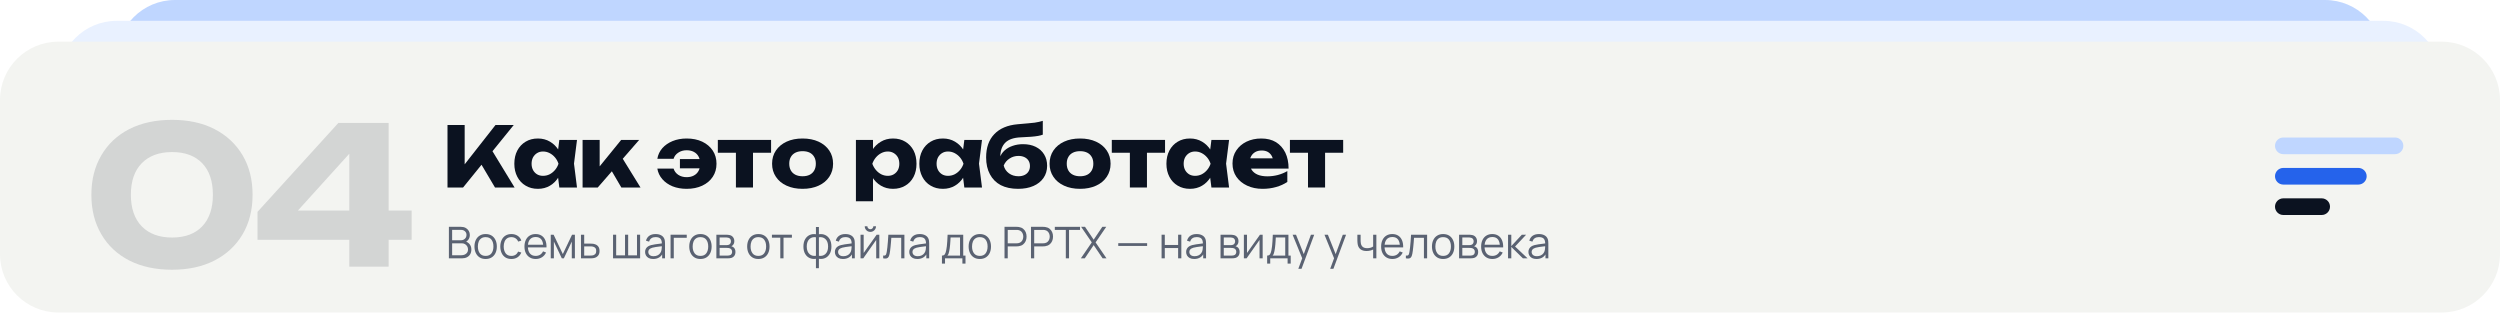
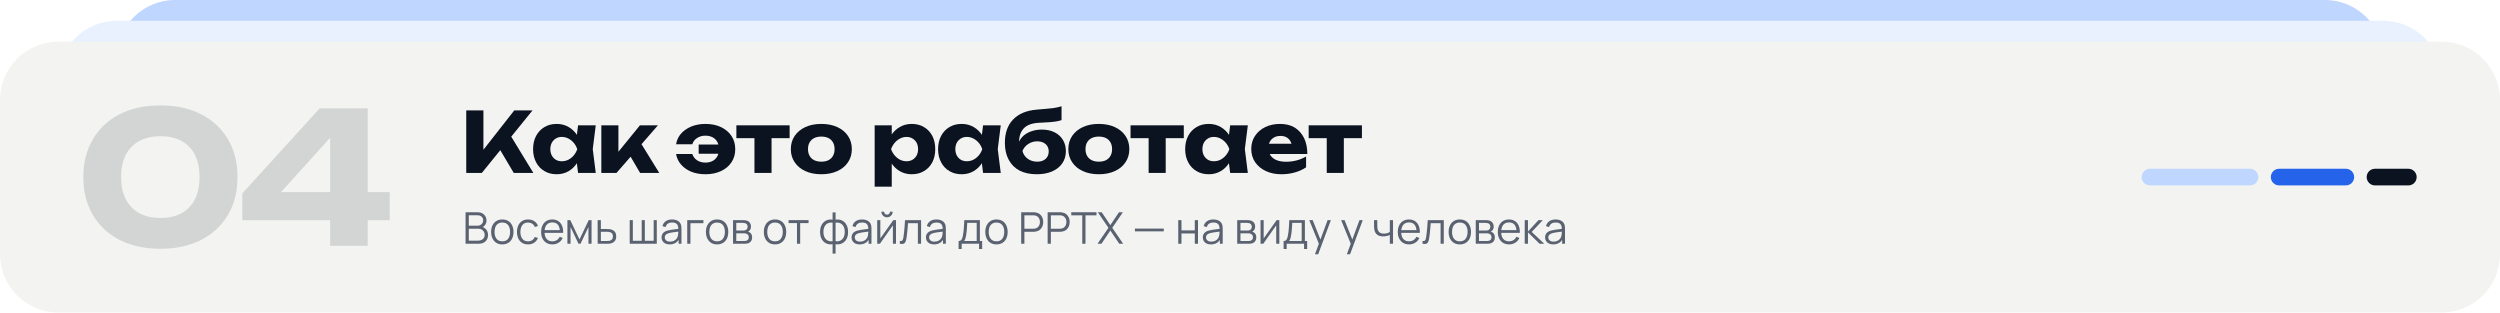
<svg xmlns="http://www.w3.org/2000/svg" width="1200" height="150" viewBox="0 0 1200 150" role="img" aria-labelledby="t d">
  <defs>
    <linearGradient id="cta" x1="0" y1="0" x2="1" y2="0.35">
      <stop offset="0" stop-color="#1D4ED8" />
      <stop offset=".45" stop-color="#2563EB" />
      <stop offset="1.4" stop-color="#38BDF8" />
    </linearGradient>
    <path id="U-zero" d="M463 -16Q335 -16 240 32Q145 81 94 169Q42 257 42 375Q42 493 94 581Q145 669 240 718Q335 766 463 766Q590 766 684 718Q779 669 831 581Q883 493 883 375Q883 257 831 169Q779 81 684 32Q590 -16 463 -16ZM463 152Q564 152 620 210Q676 269 676 375Q676 482 620 540Q564 598 463 598Q362 598 305 540Q248 482 248 375Q248 269 305 210Q362 152 463 152Z" />
    <path id="U-four" d="M708 750V0H503V659H566L176 228L175 293H828V140H24V286L446 750Z" />
    <path id="U-uni041A" d="M70 0V750H276V165L221 208L646 750H865L257 0ZM428 358 580 484 875 0H640Z" />
    <path id="U-uni0430" d="M572 0 546 206 573 285 546 364 572 571H784L748 286L784 0ZM620 285Q606 195 564 127Q523 59 460 22Q396 -16 315 -16Q231 -16 168 22Q104 59 68 128Q32 196 32 285Q32 376 68 444Q104 512 168 550Q231 588 315 588Q396 588 460 550Q523 513 565 446Q607 378 620 285ZM239 285Q239 243 256 210Q274 177 305 158Q336 140 376 140Q418 140 455 158Q492 177 520 210Q548 243 562 285Q548 328 520 361Q492 394 455 413Q418 432 376 432Q336 432 305 413Q274 394 256 361Q239 328 239 285Z" />
    <path id="U-uni043A" d="M56 0V571H261V159L201 180L519 571H735L238 0ZM521 0 358 279 512 387 751 0Z" />
    <path id="U-uni044D" d="M375 -16Q282 -16 206 14Q131 45 83 100Q35 155 23 227H218Q232 181 274 152Q317 124 374 124Q424 124 460 143Q497 162 517 198Q537 234 537 285Q537 337 517 373Q497 409 460 428Q424 447 374 447Q317 447 274 418Q231 390 218 344H23Q35 417 83 472Q131 526 206 557Q282 588 375 588Q481 588 562 550Q643 511 688 443Q733 375 733 285Q733 196 688 128Q643 60 562 22Q481 -16 375 -16ZM628 230H294V341H628Z" />
    <path id="U-uni0442" d="M231 501H436V0H231ZM14 571H653V417H14Z" />
    <path id="U-uni043E" d="M396 -16Q286 -16 204 22Q122 59 76 128Q30 196 30 285Q30 376 76 444Q122 512 204 550Q286 588 396 588Q505 588 588 550Q670 512 716 444Q762 376 762 285Q762 196 716 128Q670 59 588 22Q505 -16 396 -16ZM396 135Q446 135 482 153Q517 171 536 205Q555 239 555 285Q555 333 536 366Q517 400 482 418Q446 436 396 436Q346 436 310 418Q274 400 255 366Q236 333 236 286Q236 239 255 205Q274 171 310 153Q346 135 396 135Z" />
    <path id="U-uni0440" d="M56 571H261V407L252 383V223L261 176V-165H56ZM196 285Q209 378 250 446Q292 513 356 550Q420 588 501 588Q585 588 648 550Q712 512 748 444Q783 376 783 285Q783 196 748 128Q712 59 648 22Q585 -16 501 -16Q420 -16 356 22Q292 59 251 127Q210 195 196 285ZM577 285Q577 328 560 361Q542 394 510 413Q479 432 439 432Q398 432 361 413Q324 394 296 361Q268 328 253 285Q268 243 296 210Q324 177 361 158Q398 140 439 140Q479 140 510 158Q542 177 560 210Q577 243 577 285Z" />
    <path id="U-uni0431" d="M419 -16Q298 -16 212 28Q127 73 82 158Q36 242 36 361Q36 538 134 640Q232 743 414 759Q489 765 538 770Q587 774 618 778Q650 783 672 788Q695 793 716 800V634Q692 625 659 619Q626 613 576 609Q527 605 453 602Q325 597 266 538Q206 478 206 365V344L200 359Q218 409 258 445Q298 481 355 500Q412 520 479 520Q566 520 631 488Q696 456 732 397Q768 338 768 261Q768 177 724 114Q681 52 603 18Q525 -16 419 -16ZM424 135Q466 135 497 150Q528 165 545 193Q562 221 562 257Q562 295 545 322Q528 349 497 364Q466 379 424 379Q365 379 318 348Q270 318 247 264Q261 206 310 170Q358 135 424 135Z" />
    <path id="U-uni0435" d="M391 -16Q287 -16 206 22Q124 60 77 128Q30 197 30 288Q30 377 75 444Q120 512 198 550Q277 588 376 588Q479 588 552 544Q624 499 664 418Q703 337 703 227H195V350H588L521 307Q517 351 499 382Q481 412 452 428Q422 444 381 444Q336 444 304 426Q272 408 254 376Q236 345 236 303Q236 249 260 212Q285 174 332 154Q380 134 449 134Q512 134 574 150Q637 167 688 197V67Q629 27 554 6Q478 -16 391 -16Z" />
    <path id="MR-uni0412" d="M140 0V1440H696Q817 1440 907 1390Q997 1340 1047 1256Q1097 1171 1097 1069Q1097 953 1035 862Q973 772 869 737L867 786Q1007 746 1087 646Q1167 546 1167 404Q1167 279 1114 188Q1061 98 965 49Q869 0 742 0ZM288 141H706Q794 141 864 172Q934 204 974 262Q1015 320 1015 402Q1015 482 978 546Q941 610 878 648Q814 687 733 687H288ZM288 826H695Q764 826 821 858Q878 889 912 944Q945 999 945 1071Q945 1173 874 1237Q804 1301 695 1301H288Z" />
    <path id="MR-uni043E" d="M591 -30Q430 -30 316 43Q202 116 141 245Q80 374 80 541Q80 711 142 839Q204 967 318 1038Q433 1110 591 1110Q753 1110 868 1038Q982 965 1042 836Q1103 708 1103 541Q1103 371 1042 242Q981 114 866 42Q751 -30 591 -30ZM591 111Q771 111 859 230Q947 350 947 541Q947 737 858 853Q770 969 591 969Q470 969 392 914Q313 860 274 764Q236 667 236 541Q236 346 326 228Q416 111 591 111Z" />
    <path id="MR-uni0441" d="M588 -30Q425 -30 312 43Q199 116 140 244Q82 373 80 540Q82 710 142 838Q202 967 315 1038Q428 1110 589 1110Q753 1110 874 1030Q996 950 1041 811L897 765Q859 862 776 916Q694 969 588 969Q469 969 391 914Q313 860 275 763Q237 666 236 540Q238 346 326 228Q414 111 588 111Q698 111 776 162Q853 212 893 309L1041 265Q981 121 865 46Q749 -30 588 -30Z" />
    <path id="MR-uni0435" d="M597 -30Q439 -30 324 40Q208 110 144 237Q80 364 80 535Q80 712 143 841Q206 970 320 1040Q435 1110 591 1110Q751 1110 864 1036Q977 963 1035 826Q1093 689 1088 499H938V551Q934 761 848 868Q761 975 595 975Q421 975 328 862Q236 749 236 540Q236 336 328 224Q421 111 591 111Q707 111 794 164Q880 218 930 319L1067 266Q1003 125 878 48Q754 -30 597 -30ZM184 499V622H1009V499Z" />
    <path id="MR-uni043C" d="M139 0V1080H270L691 196L1113 1080H1243V0H1101V766L738 0H645L282 766V0Z" />
    <path id="MR-uni044C" d="M141 0 139 1080H287V673H540Q587 673 632 671Q678 669 713 663Q793 648 856 610Q918 572 954 505Q989 438 989 337Q989 198 918 118Q846 38 737 14Q696 5 648 2Q600 0 553 0ZM287 126H547Q581 126 623 128Q665 130 697 139Q750 154 794 200Q837 245 837 337Q837 428 795 474Q753 521 683 536Q652 543 616 545Q580 547 547 547H287Z" />
    <path id="MR-uni0448" d="M139 0V1080H282V136H687V1080H830V136H1234V1080H1377V0Z" />
    <path id="MR-uni0430" d="M449 -30Q327 -30 244 14Q162 58 121 131Q80 204 80 290Q80 378 116 440Q151 503 212 543Q274 583 355 604Q437 624 536 640Q636 655 732 666Q827 678 899 689L847 657Q850 817 785 894Q720 971 559 971Q448 971 372 921Q295 871 264 763L121 805Q158 950 270 1030Q382 1110 561 1110Q709 1110 812 1054Q916 999 959 894Q979 847 985 789Q991 731 991 671V0H860V271L898 255Q843 116 727 43Q611 -30 449 -30ZM466 97Q569 97 646 134Q723 171 770 236Q817 300 831 381Q843 433 844 496Q845 558 845 589L901 560Q826 550 738 540Q651 530 566 517Q482 504 414 486Q368 473 325 450Q282 426 254 387Q227 348 227 290Q227 243 250 199Q274 155 326 126Q379 97 466 97Z" />
    <path id="MR-uni0433" d="M140 0V1080H880V939H287V0Z" />
    <path id="MR-uni0432" d="M139 0V1080H584Q618 1080 666 1076Q715 1072 757 1061Q848 1037 904 963Q959 889 959 785Q959 727 942 682Q924 636 892 603Q877 586 859 574Q841 561 824 553Q856 547 893 525Q951 491 981 434Q1011 376 1011 294Q1011 183 958 113Q905 43 816 17Q776 6 730 3Q683 0 642 0ZM287 125H635Q656 125 688 128Q720 132 745 138Q804 153 832 198Q859 244 859 298Q859 369 818 414Q776 460 707 470Q684 475 659 476Q634 477 614 477H287ZM287 603H589Q615 603 648 606Q680 610 704 619Q756 637 780 681Q805 725 805 777Q805 834 778 877Q752 920 699 937Q663 950 622 952Q580 954 569 954H287Z" />
    <path id="MR-uni0442" d="M433 0V944H50V1080H963V944H580V0Z" />
    <path id="MR-uni0444" d="M652 -450V-21Q494 -46 364 14Q234 73 157 207Q80 341 80 539Q80 737 157 872Q234 1006 364 1066Q494 1126 652 1101V1432H788V1101Q946 1126 1076 1066Q1206 1006 1283 872Q1360 737 1360 539Q1360 341 1283 207Q1206 73 1076 14Q946 -46 788 -21V-450ZM652 116V963Q571 977 496 958Q421 940 361 888Q301 835 266 748Q232 662 232 539Q232 416 267 330Q302 243 362 191Q422 139 497 121Q572 103 652 116ZM788 116Q868 103 943 121Q1018 139 1078 190Q1138 242 1173 328Q1208 415 1208 539Q1208 663 1174 750Q1139 836 1079 888Q1019 940 944 958Q869 977 788 963Z" />
    <path id="MR-uni0439" d="M588 1208Q517 1208 458 1243Q399 1278 364 1336Q330 1395 330 1466H452Q452 1410 492 1370Q532 1330 588 1330Q645 1330 684 1370Q724 1410 724 1466H846Q846 1395 812 1336Q777 1278 718 1243Q659 1208 588 1208ZM998 1080V0H855V841L263 0H139V1080H282V246L875 1080Z" />
    <path id="MR-uni043B" d="M40 0V129Q100 118 132 134Q163 151 178 190Q193 230 203 289Q219 387 232 505Q245 623 256 766Q266 908 277 1080H1011V0H865V939H413Q406 833 397 728Q388 623 378 526Q369 430 358 349Q347 268 335 209Q317 120 288 67Q258 14 200 -3Q142 -20 40 0Z" />
    <path id="MR-uni0434" d="M60 -240V126Q152 126 192 186Q232 245 257 376Q274 461 285 559Q296 657 304 784Q312 910 319 1080H1033V126H1137V-240H995V0H201V-240ZM309 126H887V954H455Q452 878 446 793Q441 708 434 623Q426 538 416 464Q407 389 394 333Q379 261 362 210Q344 159 309 126Z" />
    <path id="MR-P" d="M140 0V1440H696Q717 1440 744 1438Q770 1437 797 1432Q910 1415 988 1354Q1067 1292 1108 1199Q1148 1106 1148 993Q1148 881 1107 788Q1066 695 988 634Q909 572 797 555Q770 551 744 549Q717 547 696 547H287V0ZM287 687H692Q710 687 734 689Q758 691 781 696Q855 712 902 757Q950 802 974 864Q997 926 997 993Q997 1060 974 1122Q950 1185 902 1230Q855 1275 781 1291Q758 1296 734 1298Q710 1299 692 1299H287Z" />
    <path id="MR-T" d="M523 0V1299H20V1440H1173V1299H670V0Z" />
    <path id="MR-X" d="M20 0 519 729 33 1440H211L606 852L1001 1440H1180L694 729L1192 0H1014L606 605L199 0Z" />
    <path id="MR-emdash" d="M120 567V693H1440V567Z" />
    <path id="MR-uni043D" d="M139 0V1080H286V611H895V1080H1042V0H895V470H286V0Z" />
    <path id="MR-uni0438" d="M998 1080V0H855V841L263 0H139V1080H282V246L875 1080Z" />
    <path id="MR-uni0443" d="M294 -480 503 87 506 -81 33 1080H189L577 109H513L871 1080H1021L441 -480Z" />
    <path id="MR-uni0447" d="M801 0V402Q747 375 668 355Q589 335 498 335Q334 335 232 408Q130 481 99 619Q89 660 86 706Q82 752 81 789Q80 826 80 842V1080H228V842Q228 809 230 767Q232 725 239 685Q259 576 330 520Q400 464 528 464Q608 464 680 484Q751 505 801 540V1080H948V0Z" />
    <path id="MR-uni043A" d="M139 0 140 1080H288V560L770 1080H966L460 540L1032 0H818L288 520V0Z" />
  </defs>
  <rect x="56" y="0" width="1088" height="60" rx="28" fill="#BFD6FF" fill-opacity="1" />
  <rect x="28" y="10" width="1144" height="60" rx="28" fill="#E9F1FF" />
  <rect x="0" y="20" width="1200" height="130" rx="28" fill="#F3F4F1" />
  <g fill="#0B1220" fill-opacity="0.14">
-     <use href="#U-zero" transform="matrix(0.092 0 0 -0.092 40.0 128.0)" />
-     <use href="#U-four" transform="matrix(0.092 0 0 -0.092 121.4 128.0)" />
+     <use href="#U-zero" transform="matrix(0.088 0 0 -0.088 36.3 118.0)" />
+     <use href="#U-four" transform="matrix(0.088 0 0 -0.088 114.2 118.0)" />
  </g>
  <g fill="#0B1220">
-     <use href="#U-uni041A" transform="matrix(0.04 0 0 -0.04 212.0 90.0)" />
-     <use href="#U-uni0430" transform="matrix(0.04 0 0 -0.04 245.6 90.0)" />
-     <use href="#U-uni043A" transform="matrix(0.04 0 0 -0.04 277.4 90.0)" />
-     <use href="#U-uni044D" transform="matrix(0.04 0 0 -0.04 314.6 90.0)" />
-     <use href="#U-uni0442" transform="matrix(0.04 0 0 -0.04 344.0 90.0)" />
-     <use href="#U-uni043E" transform="matrix(0.04 0 0 -0.04 369.4 90.0)" />
-     <use href="#U-uni0440" transform="matrix(0.04 0 0 -0.04 408.6 90.0)" />
-     <use href="#U-uni0430" transform="matrix(0.04 0 0 -0.04 440.0 90.0)" />
-     <use href="#U-uni0431" transform="matrix(0.04 0 0 -0.04 471.9 90.0)" />
-     <use href="#U-uni043E" transform="matrix(0.04 0 0 -0.04 502.6 90.0)" />
-     <use href="#U-uni0442" transform="matrix(0.04 0 0 -0.04 533.1 90.0)" />
-     <use href="#U-uni0430" transform="matrix(0.04 0 0 -0.04 558.6 90.0)" />
-     <use href="#U-uni0435" transform="matrix(0.04 0 0 -0.04 590.4 90.0)" />
-     <use href="#U-uni0442" transform="matrix(0.04 0 0 -0.04 618.6 90.0)" />
+     <use href="#U-uni041A" transform="matrix(0.04 0 0 -0.04 221.0 83.0)" />
+     <use href="#U-uni0430" transform="matrix(0.04 0 0 -0.04 254.6 83.0)" />
+     <use href="#U-uni043A" transform="matrix(0.04 0 0 -0.04 286.4 83.0)" />
+     <use href="#U-uni044D" transform="matrix(0.04 0 0 -0.04 323.6 83.0)" />
+     <use href="#U-uni0442" transform="matrix(0.04 0 0 -0.04 352.9 83.0)" />
+     <use href="#U-uni043E" transform="matrix(0.04 0 0 -0.04 378.4 83.0)" />
+     <use href="#U-uni0440" transform="matrix(0.04 0 0 -0.04 417.6 83.0)" />
+     <use href="#U-uni0430" transform="matrix(0.04 0 0 -0.04 449.0 83.0)" />
+     <use href="#U-uni0431" transform="matrix(0.04 0 0 -0.04 480.9 83.0)" />
+     <use href="#U-uni043E" transform="matrix(0.04 0 0 -0.04 511.6 83.0)" />
+     <use href="#U-uni0442" transform="matrix(0.04 0 0 -0.04 542.1 83.0)" />
+     <use href="#U-uni0430" transform="matrix(0.04 0 0 -0.04 567.6 83.0)" />
+     <use href="#U-uni0435" transform="matrix(0.04 0 0 -0.04 599.4 83.0)" />
+     <use href="#U-uni0442" transform="matrix(0.04 0 0 -0.04 627.6 83.0)" />
  </g>
  <g fill="#5A6272">
-     <use href="#MR-uni0412" transform="matrix(0.0105 0 0 -0.0105 214.0 124.0)" />
-     <use href="#MR-uni043E" transform="matrix(0.0105 0 0 -0.0105 226.9 124.0)" />
-     <use href="#MR-uni0441" transform="matrix(0.0105 0 0 -0.0105 239.3 124.0)" />
-     <use href="#MR-uni0435" transform="matrix(0.0105 0 0 -0.0105 250.9 124.0)" />
-     <use href="#MR-uni043C" transform="matrix(0.0105 0 0 -0.0105 262.9 124.0)" />
-     <use href="#MR-uni044C" transform="matrix(0.0105 0 0 -0.0105 277.4 124.0)" />
-     <use href="#MR-uni0448" transform="matrix(0.0105 0 0 -0.0105 292.8 124.0)" />
-     <use href="#MR-uni0430" transform="matrix(0.0105 0 0 -0.0105 308.8 124.0)" />
-     <use href="#MR-uni0433" transform="matrix(0.0105 0 0 -0.0105 320.4 124.0)" />
-     <use href="#MR-uni043E" transform="matrix(0.0105 0 0 -0.0105 330.0 124.0)" />
-     <use href="#MR-uni0432" transform="matrix(0.0105 0 0 -0.0105 342.4 124.0)" />
-     <use href="#MR-uni043E" transform="matrix(0.0105 0 0 -0.0105 357.8 124.0)" />
-     <use href="#MR-uni0442" transform="matrix(0.0105 0 0 -0.0105 370.0 124.0)" />
-     <use href="#MR-uni0444" transform="matrix(0.0105 0 0 -0.0105 384.8 124.0)" />
-     <use href="#MR-uni0430" transform="matrix(0.0105 0 0 -0.0105 399.9 124.0)" />
-     <use href="#MR-uni0439" transform="matrix(0.0105 0 0 -0.0105 411.6 124.0)" />
-     <use href="#MR-uni043B" transform="matrix(0.0105 0 0 -0.0105 423.5 124.0)" />
-     <use href="#MR-uni0430" transform="matrix(0.0105 0 0 -0.0105 435.6 124.0)" />
-     <use href="#MR-uni0434" transform="matrix(0.0105 0 0 -0.0105 451.5 124.0)" />
-     <use href="#MR-uni043E" transform="matrix(0.0105 0 0 -0.0105 464.1 124.0)" />
-     <use href="#MR-P" transform="matrix(0.0105 0 0 -0.0105 480.7 124.0)" />
-     <use href="#MR-P" transform="matrix(0.0105 0 0 -0.0105 493.4 124.0)" />
-     <use href="#MR-T" transform="matrix(0.0105 0 0 -0.0105 506.1 124.0)" />
-     <use href="#MR-X" transform="matrix(0.0105 0 0 -0.0105 518.6 124.0)" />
-     <use href="#MR-emdash" transform="matrix(0.0105 0 0 -0.0105 535.5 124.0)" />
-     <use href="#MR-uni043D" transform="matrix(0.0105 0 0 -0.0105 556.1 124.0)" />
-     <use href="#MR-uni0430" transform="matrix(0.0105 0 0 -0.0105 568.5 124.0)" />
-     <use href="#MR-uni0432" transform="matrix(0.0105 0 0 -0.0105 584.4 124.0)" />
-     <use href="#MR-uni0438" transform="matrix(0.0105 0 0 -0.0105 595.6 124.0)" />
-     <use href="#MR-uni0434" transform="matrix(0.0105 0 0 -0.0105 607.6 124.0)" />
-     <use href="#MR-uni0443" transform="matrix(0.0105 0 0 -0.0105 620.1 124.0)" />
-     <use href="#MR-uni0443" transform="matrix(0.0105 0 0 -0.0105 635.4 124.0)" />
-     <use href="#MR-uni0447" transform="matrix(0.0105 0 0 -0.0105 650.7 124.0)" />
-     <use href="#MR-uni0435" transform="matrix(0.0105 0 0 -0.0105 662.1 124.0)" />
-     <use href="#MR-uni043B" transform="matrix(0.0105 0 0 -0.0105 674.4 124.0)" />
-     <use href="#MR-uni043E" transform="matrix(0.0105 0 0 -0.0105 686.5 124.0)" />
-     <use href="#MR-uni0432" transform="matrix(0.0105 0 0 -0.0105 698.9 124.0)" />
-     <use href="#MR-uni0435" transform="matrix(0.0105 0 0 -0.0105 710.1 124.0)" />
-     <use href="#MR-uni043A" transform="matrix(0.0105 0 0 -0.0105 722.4 124.0)" />
-     <use href="#MR-uni0430" transform="matrix(0.0105 0 0 -0.0105 732.8 124.0)" />
+     <use href="#MR-uni0412" transform="matrix(0.0105 0 0 -0.0105 222.0 117.0)" />
+     <use href="#MR-uni043E" transform="matrix(0.0105 0 0 -0.0105 234.9 117.0)" />
+     <use href="#MR-uni0441" transform="matrix(0.0105 0 0 -0.0105 247.3 117.0)" />
+     <use href="#MR-uni0435" transform="matrix(0.0105 0 0 -0.0105 258.9 117.0)" />
+     <use href="#MR-uni043C" transform="matrix(0.0105 0 0 -0.0105 270.9 117.0)" />
+     <use href="#MR-uni044C" transform="matrix(0.0105 0 0 -0.0105 285.4 117.0)" />
+     <use href="#MR-uni0448" transform="matrix(0.0105 0 0 -0.0105 300.8 117.0)" />
+     <use href="#MR-uni0430" transform="matrix(0.0105 0 0 -0.0105 316.7 117.0)" />
+     <use href="#MR-uni0433" transform="matrix(0.0105 0 0 -0.0105 328.4 117.0)" />
+     <use href="#MR-uni043E" transform="matrix(0.0105 0 0 -0.0105 338.0 117.0)" />
+     <use href="#MR-uni0432" transform="matrix(0.0105 0 0 -0.0105 350.4 117.0)" />
+     <use href="#MR-uni043E" transform="matrix(0.0105 0 0 -0.0105 365.8 117.0)" />
+     <use href="#MR-uni0442" transform="matrix(0.0105 0 0 -0.0105 378.0 117.0)" />
+     <use href="#MR-uni0444" transform="matrix(0.0105 0 0 -0.0105 392.8 117.0)" />
+     <use href="#MR-uni0430" transform="matrix(0.0105 0 0 -0.0105 407.9 117.0)" />
+     <use href="#MR-uni0439" transform="matrix(0.0105 0 0 -0.0105 419.6 117.0)" />
+     <use href="#MR-uni043B" transform="matrix(0.0105 0 0 -0.0105 431.5 117.0)" />
+     <use href="#MR-uni0430" transform="matrix(0.0105 0 0 -0.0105 443.6 117.0)" />
+     <use href="#MR-uni0434" transform="matrix(0.0105 0 0 -0.0105 459.5 117.0)" />
+     <use href="#MR-uni043E" transform="matrix(0.0105 0 0 -0.0105 472.1 117.0)" />
+     <use href="#MR-P" transform="matrix(0.0105 0 0 -0.0105 488.7 117.0)" />
+     <use href="#MR-P" transform="matrix(0.0105 0 0 -0.0105 501.4 117.0)" />
+     <use href="#MR-T" transform="matrix(0.0105 0 0 -0.0105 514.0 117.0)" />
+     <use href="#MR-X" transform="matrix(0.0105 0 0 -0.0105 526.6 117.0)" />
+     <use href="#MR-emdash" transform="matrix(0.0105 0 0 -0.0105 543.5 117.0)" />
+     <use href="#MR-uni043D" transform="matrix(0.0105 0 0 -0.0105 564.1 117.0)" />
+     <use href="#MR-uni0430" transform="matrix(0.0105 0 0 -0.0105 576.5 117.0)" />
+     <use href="#MR-uni0432" transform="matrix(0.0105 0 0 -0.0105 592.4 117.0)" />
+     <use href="#MR-uni0438" transform="matrix(0.0105 0 0 -0.0105 603.6 117.0)" />
+     <use href="#MR-uni0434" transform="matrix(0.0105 0 0 -0.0105 615.5 117.0)" />
+     <use href="#MR-uni0443" transform="matrix(0.0105 0 0 -0.0105 628.1 117.0)" />
+     <use href="#MR-uni0443" transform="matrix(0.0105 0 0 -0.0105 643.4 117.0)" />
+     <use href="#MR-uni0447" transform="matrix(0.0105 0 0 -0.0105 658.7 117.0)" />
+     <use href="#MR-uni0435" transform="matrix(0.0105 0 0 -0.0105 670.1 117.0)" />
+     <use href="#MR-uni043B" transform="matrix(0.0105 0 0 -0.0105 682.4 117.0)" />
+     <use href="#MR-uni043E" transform="matrix(0.0105 0 0 -0.0105 694.5 117.0)" />
+     <use href="#MR-uni0432" transform="matrix(0.0105 0 0 -0.0105 706.9 117.0)" />
+     <use href="#MR-uni0435" transform="matrix(0.0105 0 0 -0.0105 718.1 117.0)" />
+     <use href="#MR-uni043A" transform="matrix(0.0105 0 0 -0.0105 730.4 117.0)" />
+     <use href="#MR-uni0430" transform="matrix(0.0105 0 0 -0.0105 740.8 117.0)" />
  </g>
-   <rect x="1092.0" y="66.0" width="61.6" height="8.0" rx="4.0" fill="#BFD6FF" fill-opacity="1" />
-   <rect x="1092.0" y="80.6" width="44.0" height="8.0" rx="4.0" fill="#2563EB" fill-opacity="1" />
-   <rect x="1092.0" y="95.2" width="26.4" height="8.0" rx="4.0" fill="#0B1220" fill-opacity="1" />
+   <rect x="1028.00" y="81.00" width="56.00" height="8.00" rx="4.00" fill="#BFD6FF" fill-opacity="1" />
+   <rect x="1090.00" y="81.00" width="40.00" height="8.00" rx="4.00" fill="#2563EB" fill-opacity="1" />
+   <rect x="1136.00" y="81.00" width="24.00" height="8.00" rx="4.00" fill="#0B1220" fill-opacity="1" />
</svg>
